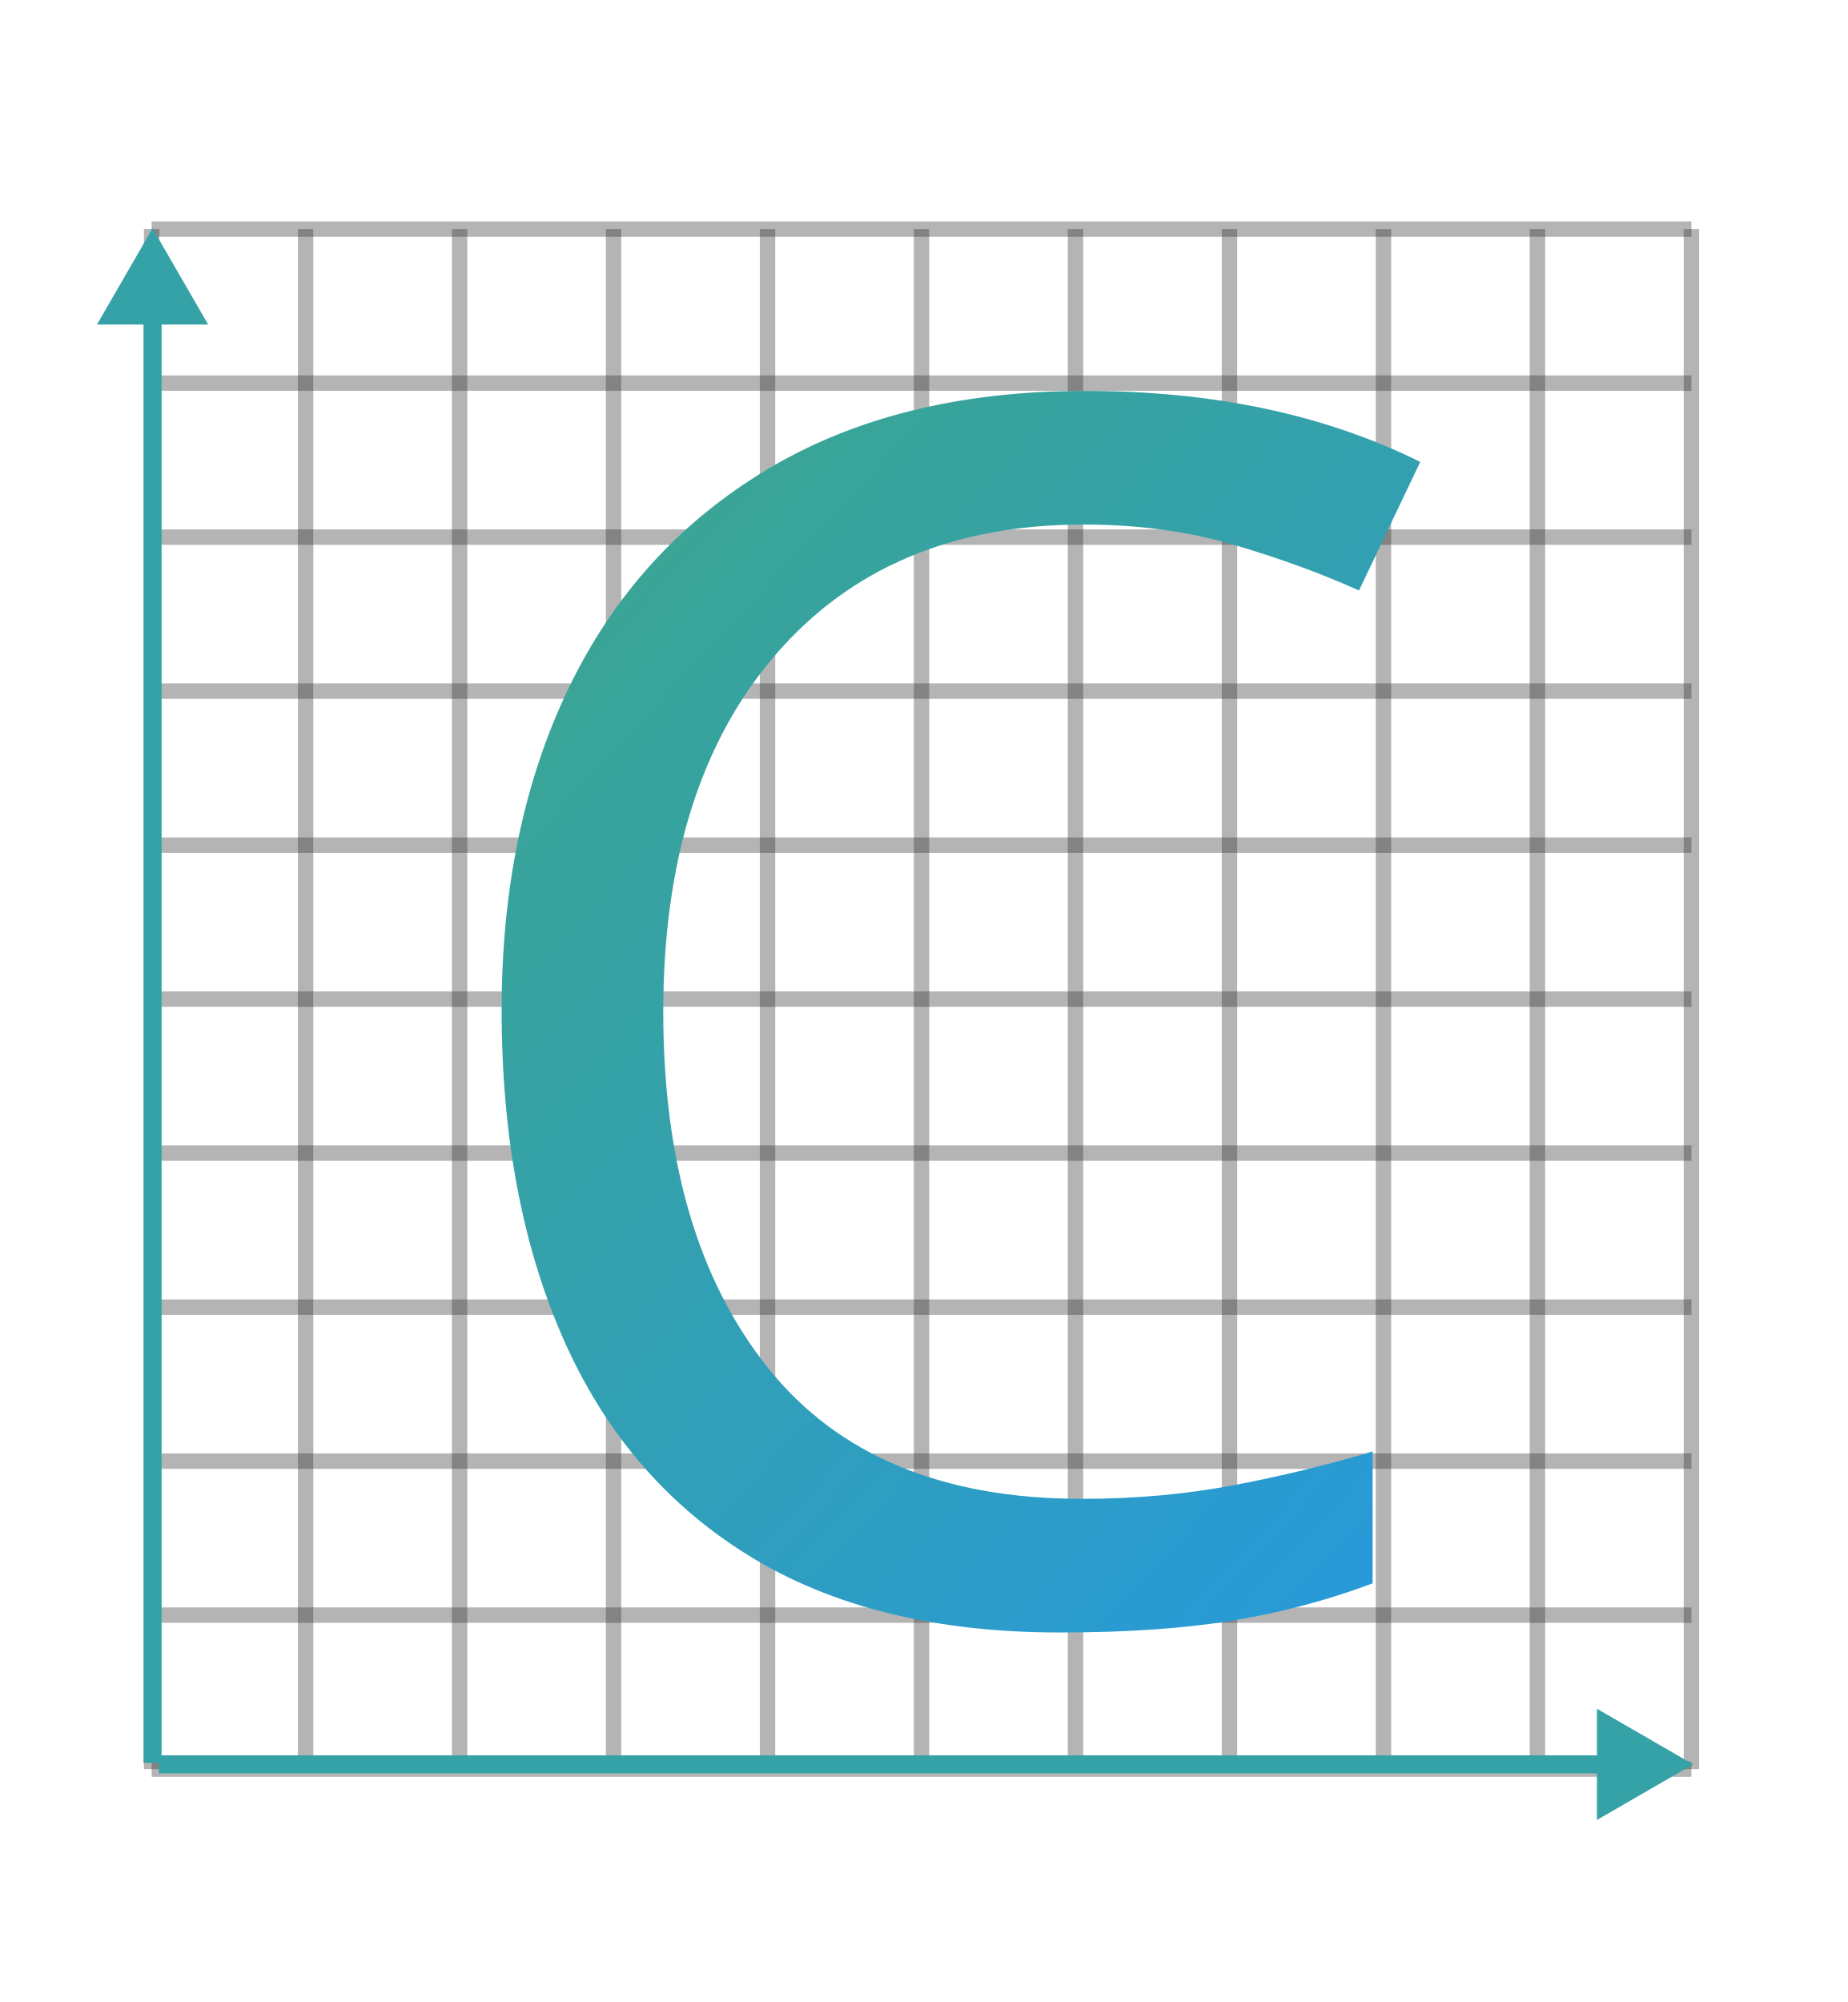
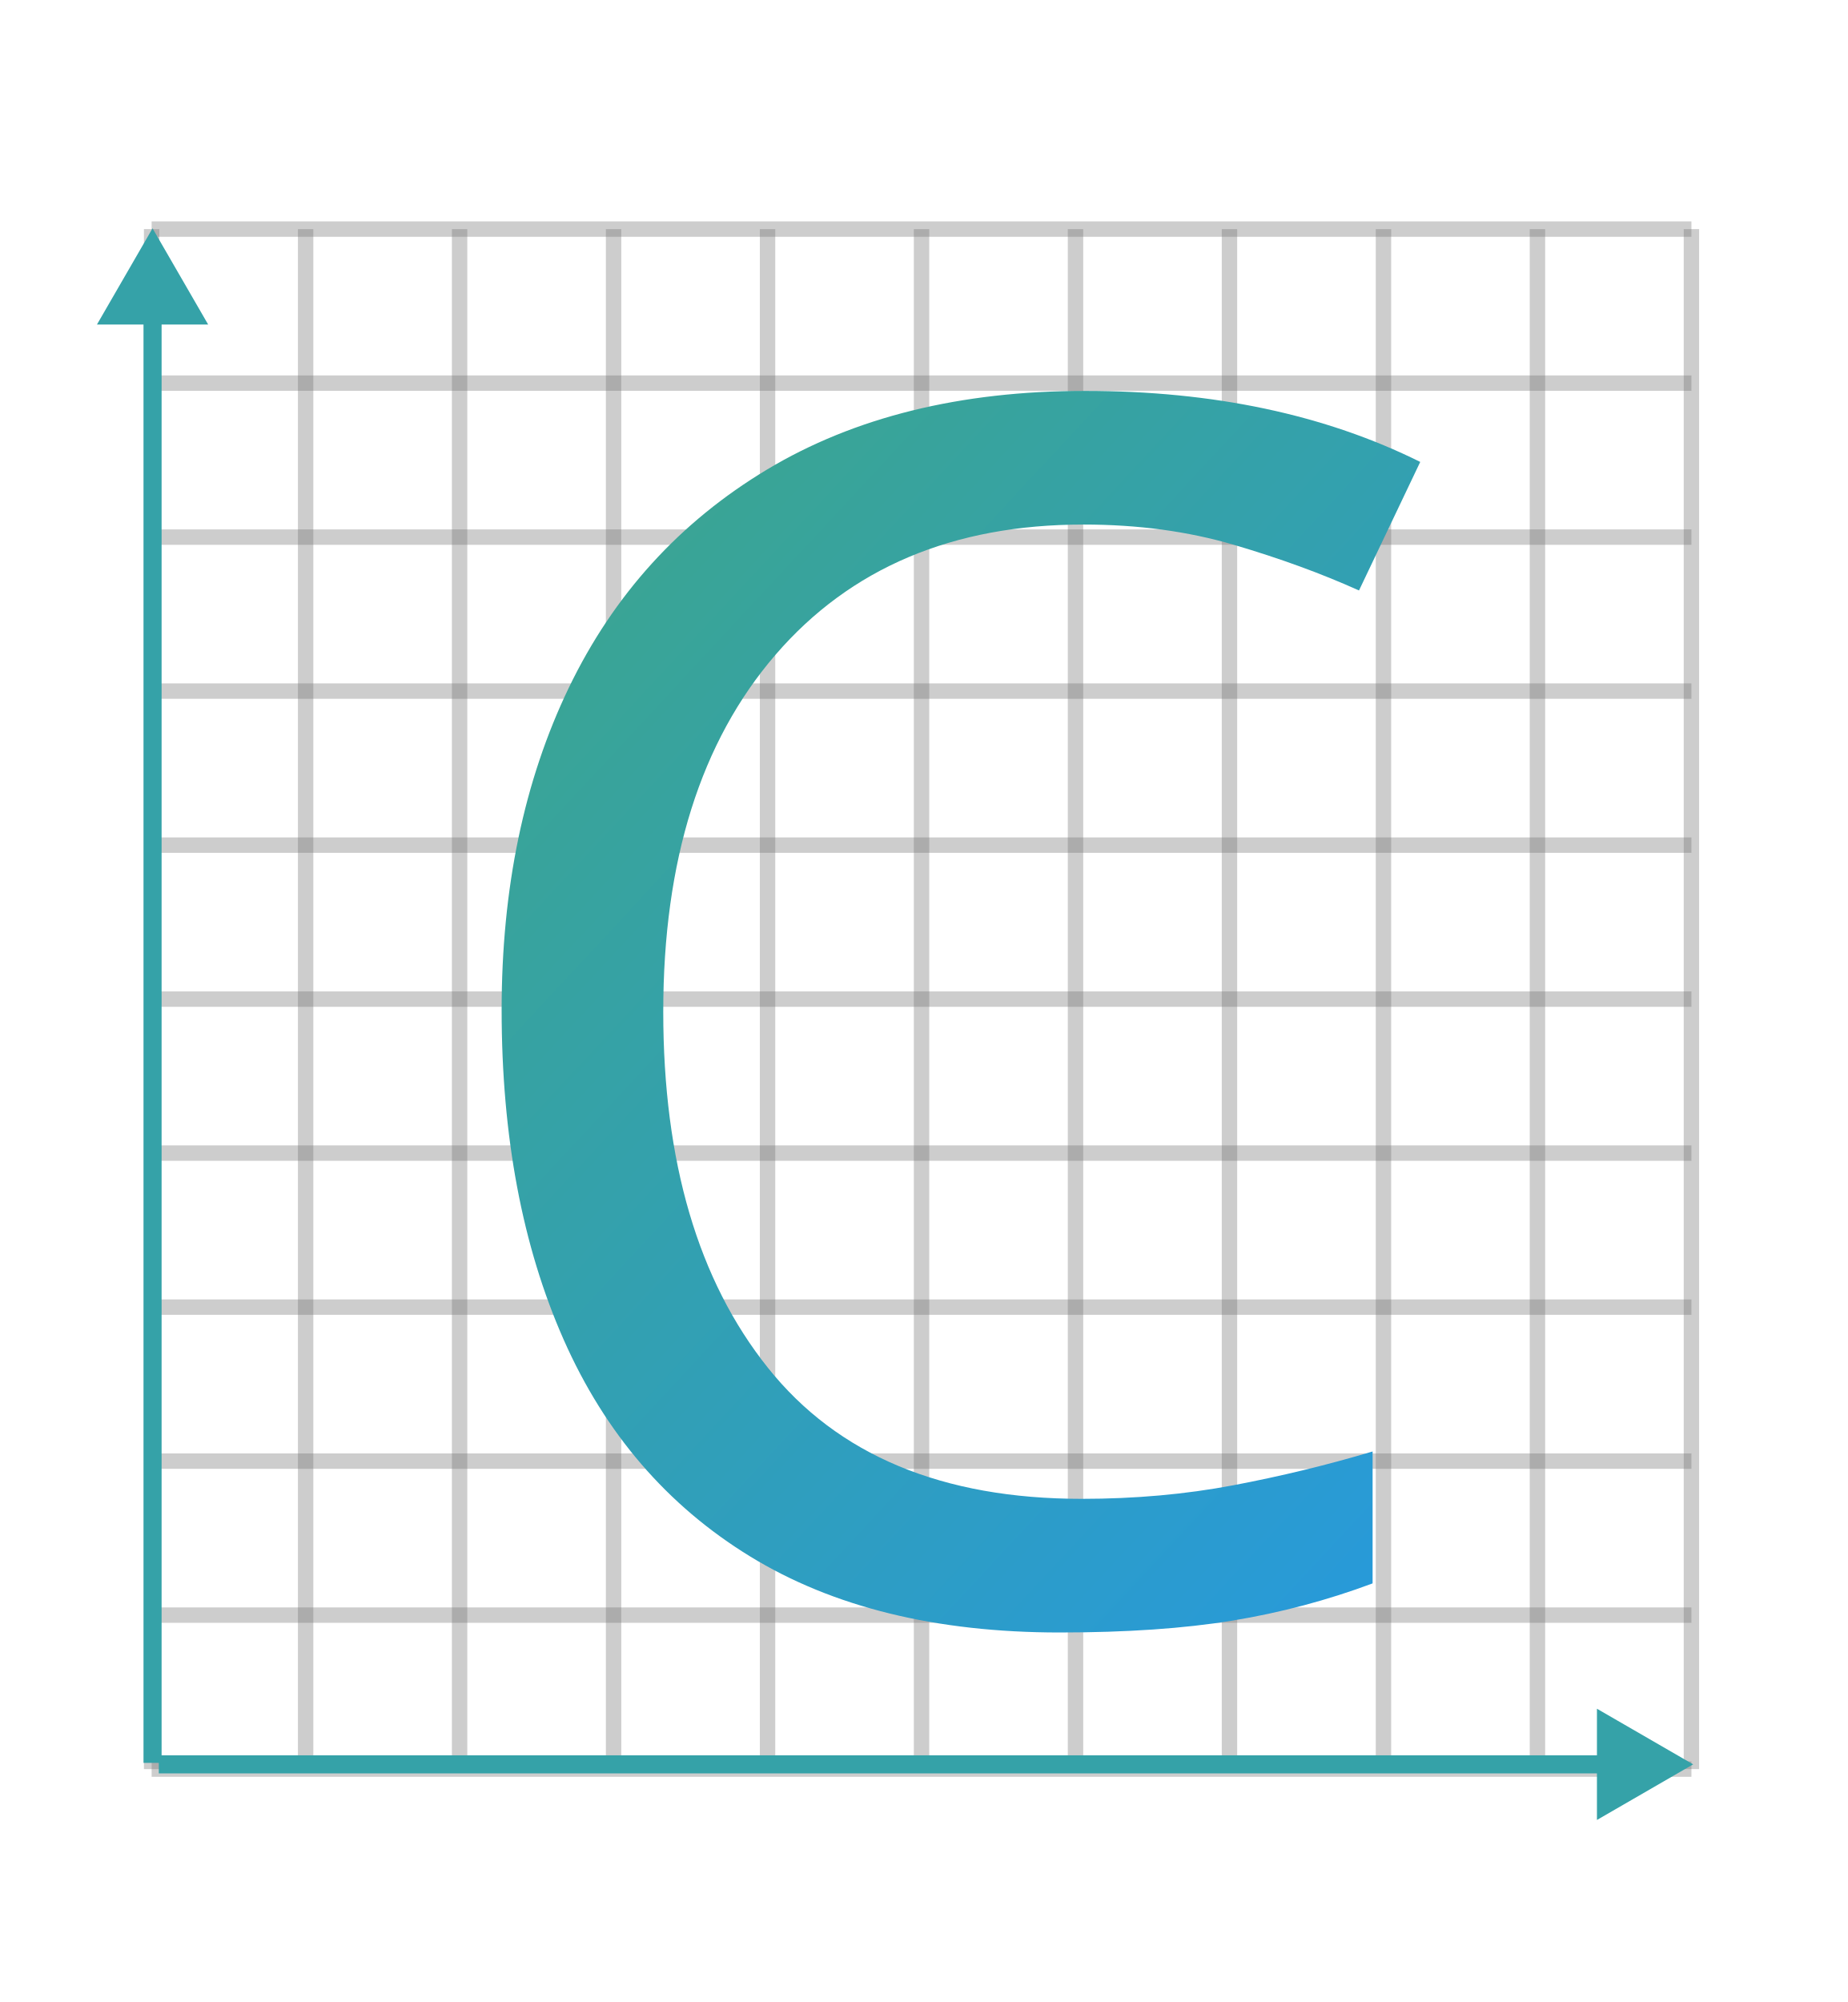
<svg xmlns="http://www.w3.org/2000/svg" xmlns:xlink="http://www.w3.org/1999/xlink" width="600" height="650" viewBox="0 0 600 650" version="1.1" id="svg26">
  <defs id="defs2">
    <marker style="overflow:visible" id="Triangle" refX="0" refY="0" orient="auto-start-reverse" markerWidth="1" markerHeight="1" viewBox="0 0 1 1" preserveAspectRatio="xMidYMid">
      <path transform="scale(0.5)" style="fill:context-stroke;fill-rule:evenodd;stroke:context-stroke;stroke-width:1pt" d="M 5.77,0 -2.88,5 V -5 Z" id="path135" />
    </marker>
    <linearGradient id="linearGradient1">
      <stop style="stop-color:#000000;stop-opacity:1;" offset="0" id="stop3" />
      <stop style="stop-color:#000000;stop-opacity:0;" offset="1" id="stop4" />
    </linearGradient>
    <linearGradient id="grad" x1="232.25" y1="184.91" x2="395.539" y2="348.199" gradientTransform="matrix(4.004826,0,0,4.336816,-947.3857,-974.2549)" gradientUnits="userSpaceOnUse">
      <stop offset="0%" stop-color="#4CAF50" id="stop1" />
      <stop offset="100%" stop-color="#2196F3" id="stop2" />
    </linearGradient>
    <radialGradient xlink:href="#linearGradient1" id="radialGradient4" cx="300" cy="300" fx="300" fy="300" r="250.5" gradientUnits="userSpaceOnUse" />
    <marker style="overflow:visible" id="Triangle-3" refX="0" refY="0" orient="auto-start-reverse" markerWidth="1" markerHeight="1" viewBox="0 0 1 1" preserveAspectRatio="xMidYMid">
      <path transform="scale(0.5)" style="fill:context-stroke;fill-rule:evenodd;stroke:context-stroke;stroke-width:1pt" d="M 5.77,0 -2.88,5 V -5 Z" id="path135-6" />
    </marker>
  </defs>
-   <g stroke="#e0e0e0" stroke-width="1" id="g24" transform="translate(-0.7621301,24.38816)" style="fill:url(#radialGradient4);stroke-width:5;stroke-dasharray:none;stroke:#262626;stroke-opacity:0.345">
-     <g id="g12" style="fill:url(#radialGradient4);stroke-width:5;stroke-dasharray:none;stroke:#262626;stroke-opacity:0.345">
-       <line x1="50" y1="50" x2="50" y2="550" id="line2" style="fill:url(#radialGradient4);stroke-width:5;stroke-dasharray:none;stroke:#262626;stroke-opacity:0.345" />
-       <line x1="100" y1="50" x2="100" y2="550" id="line3" style="fill:url(#radialGradient4);stroke-width:5;stroke-dasharray:none;stroke:#262626;stroke-opacity:0.345" />
-       <line x1="150" y1="50" x2="150" y2="550" id="line4" style="fill:url(#radialGradient4);stroke-width:5;stroke-dasharray:none;stroke:#262626;stroke-opacity:0.345" />
-       <line x1="200" y1="50" x2="200" y2="550" id="line5" style="fill:url(#radialGradient4);stroke-width:5;stroke-dasharray:none;stroke:#262626;stroke-opacity:0.345" />
-       <line x1="250" y1="50" x2="250" y2="550" id="line6" style="fill:url(#radialGradient4);stroke-width:5;stroke-dasharray:none;stroke:#262626;stroke-opacity:0.345" />
-       <line x1="300" y1="50" x2="300" y2="550" id="line7" style="fill:url(#radialGradient4);stroke-width:5;stroke-dasharray:none;stroke:#262626;stroke-opacity:0.345" />
-       <line x1="350" y1="50" x2="350" y2="550" id="line8" style="fill:url(#radialGradient4);stroke-width:5;stroke-dasharray:none;stroke:#262626;stroke-opacity:0.345" />
-       <line x1="400" y1="50" x2="400" y2="550" id="line9" style="fill:url(#radialGradient4);stroke-width:5;stroke-dasharray:none;stroke:#262626;stroke-opacity:0.345" />
-       <line x1="450" y1="50" x2="450" y2="550" id="line10" style="fill:url(#radialGradient4);stroke-width:5;stroke-dasharray:none;stroke:#262626;stroke-opacity:0.345" />
-       <line x1="500" y1="50" x2="500" y2="550" id="line11" style="fill:url(#radialGradient4);stroke-width:5;stroke-dasharray:none;stroke:#262626;stroke-opacity:0.345" />
-       <line x1="550" y1="50" x2="550" y2="550" id="line12" style="fill:url(#radialGradient4);stroke-width:5;stroke-dasharray:none;stroke:#262626;stroke-opacity:0.345" />
+   <g stroke="#e0e0e0" stroke-width="1" id="g24" transform="translate(-0.7621301,24.38816)" style="fill:url(#radialGradient4);stroke-width:5;stroke-dasharray:none;stroke:#6f6f6f;stroke-opacity:0.345">
+     <g id="g12" style="fill:url(#radialGradient4);stroke-width:5;stroke-dasharray:none;stroke:#6f6f6f;stroke-opacity:0.345">
+       <line x1="50" y1="50" x2="50" y2="550" id="line2" style="fill:url(#radialGradient4);stroke-width:5;stroke-dasharray:none;stroke:#6f6f6f;stroke-opacity:0.345" />
+       <line x1="100" y1="50" x2="100" y2="550" id="line3" style="fill:url(#radialGradient4);stroke-width:5;stroke-dasharray:none;stroke:#6f6f6f;stroke-opacity:0.345" />
+       <line x1="150" y1="50" x2="150" y2="550" id="line4" style="fill:url(#radialGradient4);stroke-width:5;stroke-dasharray:none;stroke:#6f6f6f;stroke-opacity:0.345" />
+       <line x1="200" y1="50" x2="200" y2="550" id="line5" style="fill:url(#radialGradient4);stroke-width:5;stroke-dasharray:none;stroke:#6f6f6f;stroke-opacity:0.345" />
+       <line x1="250" y1="50" x2="250" y2="550" id="line6" style="fill:url(#radialGradient4);stroke-width:5;stroke-dasharray:none;stroke:#6f6f6f;stroke-opacity:0.345" />
+       <line x1="300" y1="50" x2="300" y2="550" id="line7" style="fill:url(#radialGradient4);stroke-width:5;stroke-dasharray:none;stroke:#6f6f6f;stroke-opacity:0.345" />
+       <line x1="350" y1="50" x2="350" y2="550" id="line8" style="fill:url(#radialGradient4);stroke-width:5;stroke-dasharray:none;stroke:#6f6f6f;stroke-opacity:0.345" />
+       <line x1="400" y1="50" x2="400" y2="550" id="line9" style="fill:url(#radialGradient4);stroke-width:5;stroke-dasharray:none;stroke:#6f6f6f;stroke-opacity:0.345" />
+       <line x1="450" y1="50" x2="450" y2="550" id="line10" style="fill:url(#radialGradient4);stroke-width:5;stroke-dasharray:none;stroke:#6f6f6f;stroke-opacity:0.345" />
+       <line x1="500" y1="50" x2="500" y2="550" id="line11" style="fill:url(#radialGradient4);stroke-width:5;stroke-dasharray:none;stroke:#6f6f6f;stroke-opacity:0.345" />
+       <line x1="550" y1="50" x2="550" y2="550" id="line12" style="fill:url(#radialGradient4);stroke-width:5;stroke-dasharray:none;stroke:#6f6f6f;stroke-opacity:0.345" />
    </g>
-     <g id="g23" style="fill:url(#radialGradient4);stroke-width:5;stroke-dasharray:none;stroke:#262626;stroke-opacity:0.345">
-       <line x1="50" y1="50" x2="550" y2="50" id="line13" style="fill:url(#radialGradient4);stroke-width:5;stroke-dasharray:none;stroke:#262626;stroke-opacity:0.345" />
-       <line x1="50" y1="100" x2="550" y2="100" id="line14" style="fill:url(#radialGradient4);stroke-width:5;stroke-dasharray:none;stroke:#262626;stroke-opacity:0.345" />
-       <line x1="50" y1="150" x2="550" y2="150" id="line15" style="fill:url(#radialGradient4);stroke-width:5;stroke-dasharray:none;stroke:#262626;stroke-opacity:0.345" />
-       <line x1="50" y1="200" x2="550" y2="200" id="line16" style="fill:url(#radialGradient4);stroke-width:5;stroke-dasharray:none;stroke:#262626;stroke-opacity:0.345" />
-       <line x1="50" y1="250" x2="550" y2="250" id="line17" style="fill:url(#radialGradient4);stroke-width:5;stroke-dasharray:none;stroke:#262626;stroke-opacity:0.345" />
-       <line x1="50" y1="300" x2="550" y2="300" id="line18" style="fill:url(#radialGradient4);stroke-width:5;stroke-dasharray:none;stroke:#262626;stroke-opacity:0.345" />
-       <line x1="50" y1="350" x2="550" y2="350" id="line19" style="fill:url(#radialGradient4);stroke-width:5;stroke-dasharray:none;stroke:#262626;stroke-opacity:0.345" />
-       <line x1="50" y1="400" x2="550" y2="400" id="line20" style="fill:url(#radialGradient4);stroke-width:5;stroke-dasharray:none;stroke:#262626;stroke-opacity:0.345" />
-       <line x1="50" y1="450" x2="550" y2="450" id="line21" style="fill:url(#radialGradient4);stroke-width:5;stroke-dasharray:none;stroke:#262626;stroke-opacity:0.345" />
-       <line x1="50" y1="500" x2="550" y2="500" id="line22" style="fill:url(#radialGradient4);stroke-width:5;stroke-dasharray:none;stroke:#262626;stroke-opacity:0.345" />
-       <line x1="50" y1="550" x2="550" y2="550" id="line23" style="fill:url(#radialGradient4);stroke-width:5;stroke-dasharray:none;stroke:#262626;stroke-opacity:0.345" />
+     <g id="g23" style="fill:url(#radialGradient4);stroke-width:5;stroke-dasharray:none;stroke:#6f6f6f;stroke-opacity:0.345">
+       <line x1="50" y1="50" x2="550" y2="50" id="line13" style="fill:url(#radialGradient4);stroke-width:5;stroke-dasharray:none;stroke:#6f6f6f;stroke-opacity:0.345" />
+       <line x1="50" y1="100" x2="550" y2="100" id="line14" style="fill:url(#radialGradient4);stroke-width:5;stroke-dasharray:none;stroke:#6f6f6f;stroke-opacity:0.345" />
+       <line x1="50" y1="150" x2="550" y2="150" id="line15" style="fill:url(#radialGradient4);stroke-width:5;stroke-dasharray:none;stroke:#6f6f6f;stroke-opacity:0.345" />
+       <line x1="50" y1="200" x2="550" y2="200" id="line16" style="fill:url(#radialGradient4);stroke-width:5;stroke-dasharray:none;stroke:#6f6f6f;stroke-opacity:0.345" />
+       <line x1="50" y1="250" x2="550" y2="250" id="line17" style="fill:url(#radialGradient4);stroke-width:5;stroke-dasharray:none;stroke:#6f6f6f;stroke-opacity:0.345" />
+       <line x1="50" y1="300" x2="550" y2="300" id="line18" style="fill:url(#radialGradient4);stroke-width:5;stroke-dasharray:none;stroke:#6f6f6f;stroke-opacity:0.345" />
+       <line x1="50" y1="350" x2="550" y2="350" id="line19" style="fill:url(#radialGradient4);stroke-width:5;stroke-dasharray:none;stroke:#6f6f6f;stroke-opacity:0.345" />
+       <line x1="50" y1="400" x2="550" y2="400" id="line20" style="fill:url(#radialGradient4);stroke-width:5;stroke-dasharray:none;stroke:#6f6f6f;stroke-opacity:0.345" />
+       <line x1="50" y1="450" x2="550" y2="450" id="line21" style="fill:url(#radialGradient4);stroke-width:5;stroke-dasharray:none;stroke:#6f6f6f;stroke-opacity:0.345" />
+       <line x1="50" y1="500" x2="550" y2="500" id="line22" style="fill:url(#radialGradient4);stroke-width:5;stroke-dasharray:none;stroke:#6f6f6f;stroke-opacity:0.345" />
+       <line x1="50" y1="550" x2="550" y2="550" id="line23" style="fill:url(#radialGradient4);stroke-width:5;stroke-dasharray:none;stroke:#6f6f6f;stroke-opacity:0.345" />
    </g>
  </g>
  <text x="302.869" y="526.051" text-anchor="middle" font-family="Arial, Helvetica, sans-serif" font-size="592.117px" font-weight="bold" fill="url(#grad)" id="text25" style="font-style:normal;font-variant:normal;font-weight:normal;font-stretch:normal;font-size:550.78px;font-family:'DepartureMono Nerd Font Propo';-inkscape-font-specification:'DepartureMono Nerd Font Propo, Normal';font-variant-ligatures:normal;font-variant-caps:normal;font-variant-numeric:normal;font-variant-east-asian:normal;fill:url(#grad);stroke-width:4.168" transform="scale(1.002906,0.9971027)">C</text>
  <path style="fill:#7f2aff;fill-rule:evenodd;stroke:#35a2a8;stroke-width:5.868;stroke-dasharray:none;stroke-opacity:1;marker-end:url(#Triangle)" d="M 49.538,572.36 V 94.966" id="path4" />
  <path style="fill:#7f2aff;fill-rule:evenodd;stroke:#35a2a8;stroke-width:5.868;stroke-dasharray:none;stroke-opacity:1;marker-end:url(#Triangle-3)" d="M 51.568,572.841 H 528.962" id="path4-7" />
</svg>
